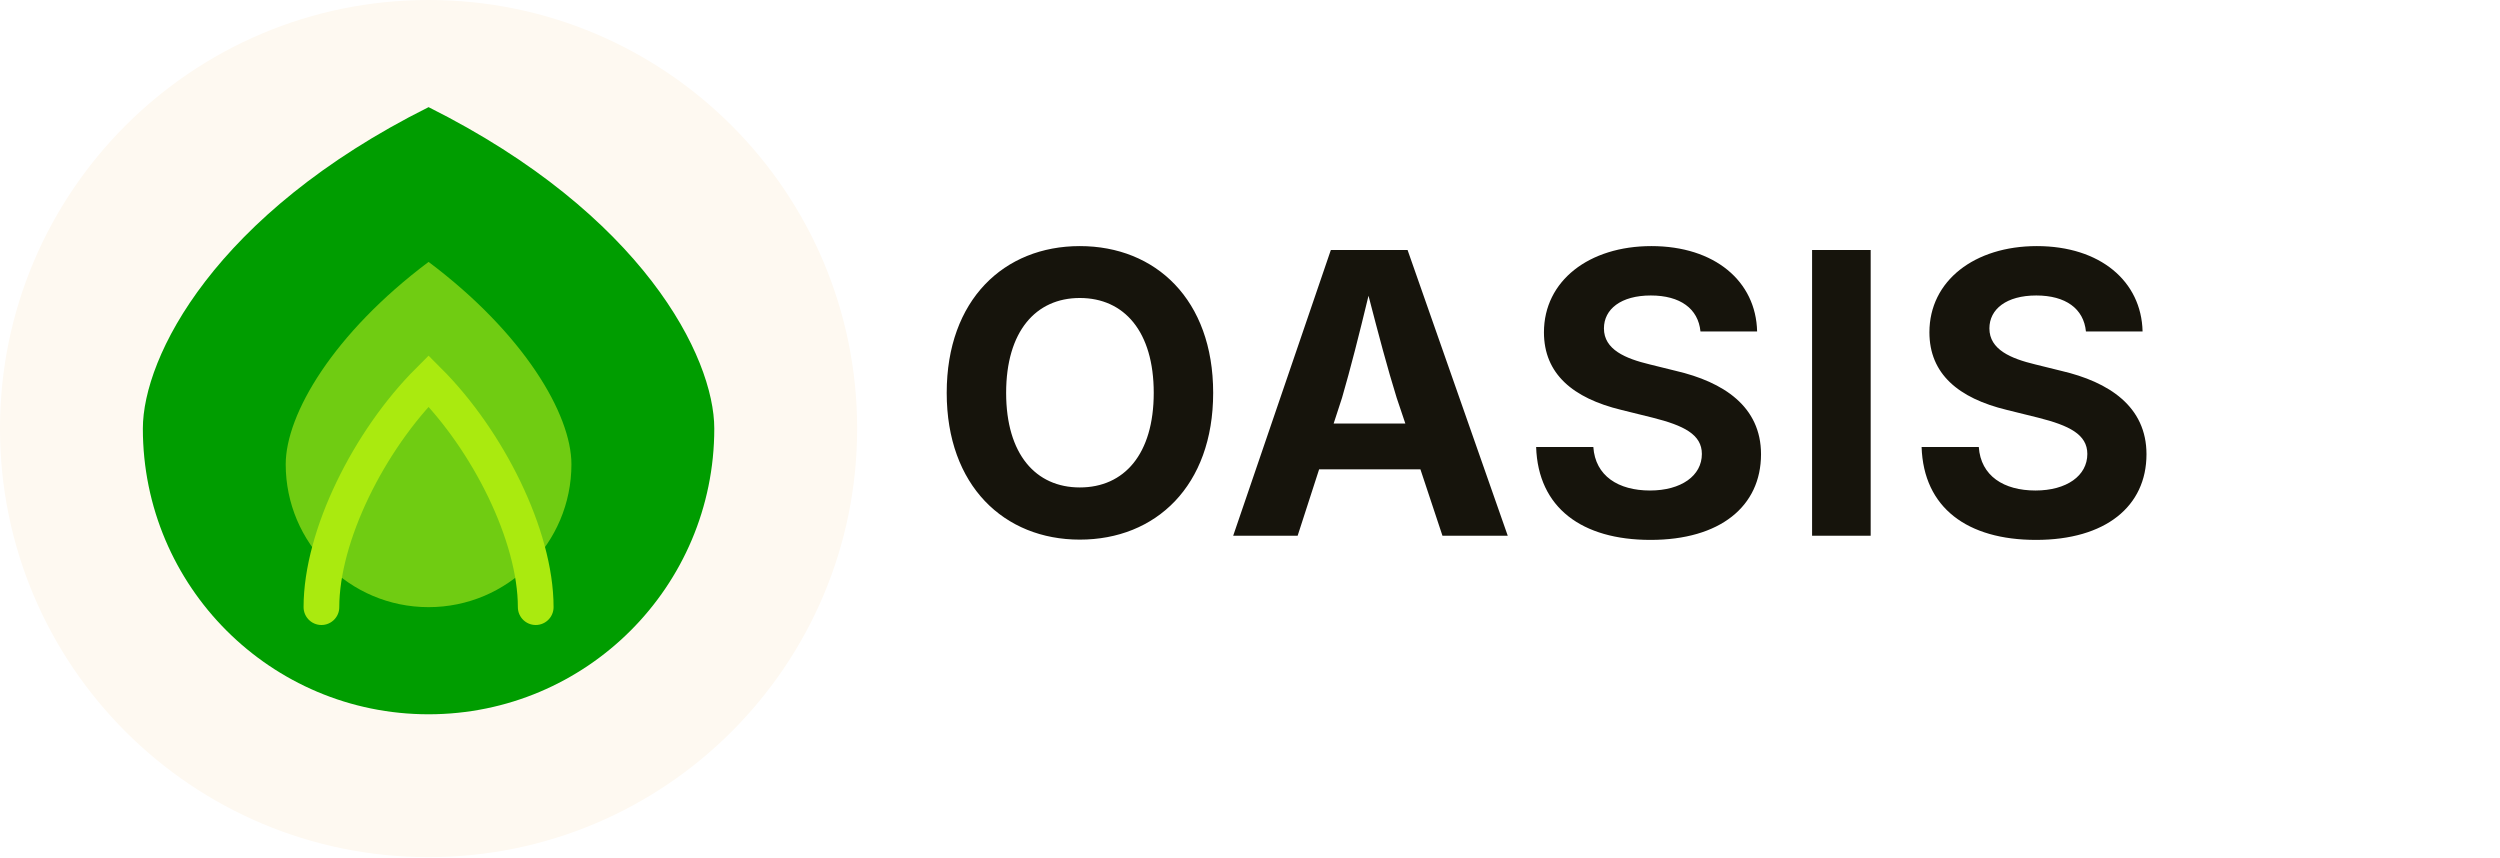
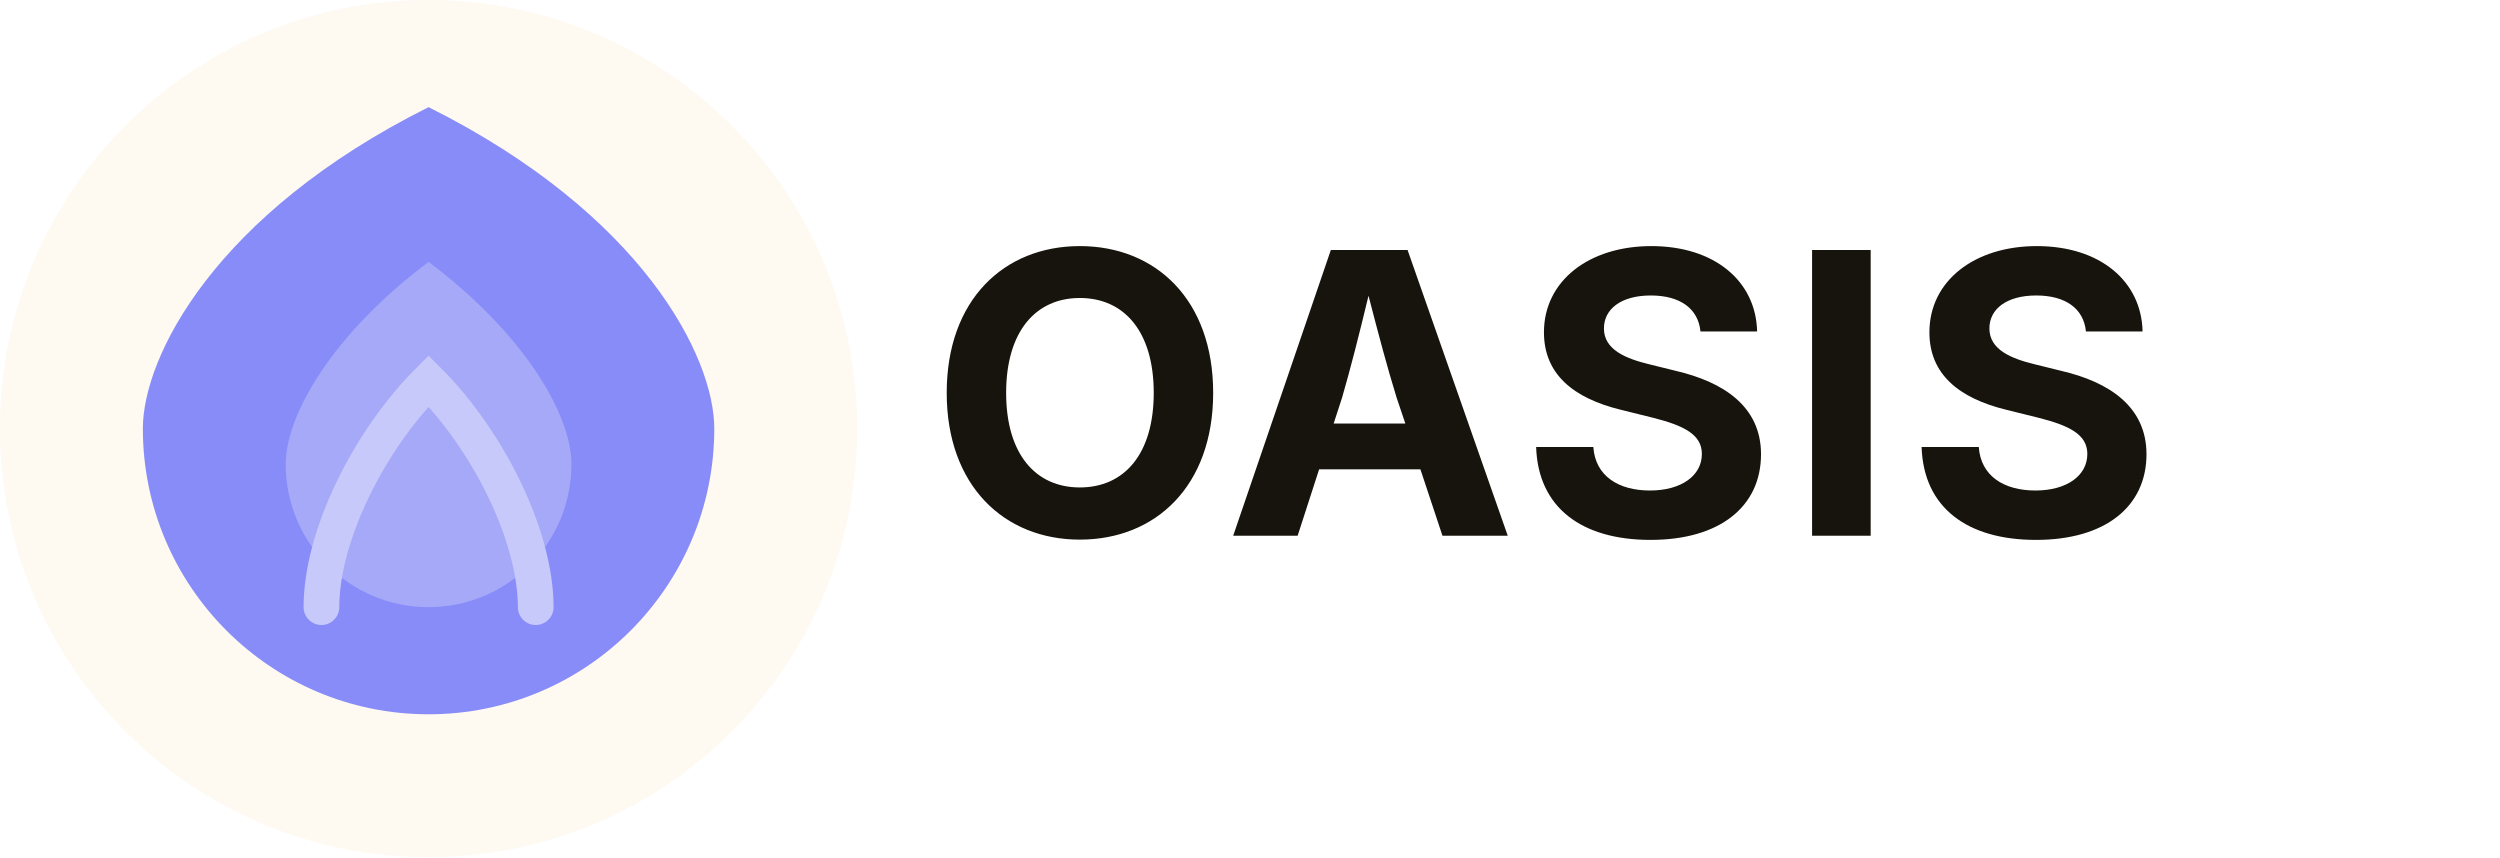
<svg xmlns="http://www.w3.org/2000/svg" width="140" height="48" viewBox="0 0 140 48" fill="none">
  <g id="Symbol">
    <circle cx="24" cy="24" r="24" fill="#FEF9F1" />
-     <path d="M24 40C15.163 40 8 32.837 8 24C8 20 12 12 24 6C36 12 40 20 40 24C40 32.837 32.837 40 24 40Z" fill="#009D00" />
-     <path d="M24 34C19.582 34 16 30.418 16 26C16 23.2 18.667 18.667 24 14.667C29.333 18.667 32 23.2 32 26C32 30.418 28.418 34 24 34Z" fill="#70CC12" />
-     <path d="M18 34C18 30 20.667 24.667 24 21.333C27.333 24.667 30 30 30 34" stroke="#AAEA0F" stroke-width="2" stroke-linecap="round" />
+     <path d="M24 40C15.163 40 8 32.837 8 24C8 20 12 12 24 6C36 12 40 20 40 24C40 32.837 32.837 40 24 40Z" fill="#888CF8" />
+     <path d="M24 34C19.582 34 16 30.418 16 26C16 23.2 18.667 18.667 24 14.667C29.333 18.667 32 23.2 32 26C32 30.418 28.418 34 24 34Z" fill="#A6A9F7" />
+     <path d="M18 34C18 30 20.667 24.667 24 21.333C27.333 24.667 30 30 30 34" stroke="#C7C9FB" stroke-width="2" stroke-linecap="round" />
  </g>
  <g id="Wordmark" fill="#16140C">
    <text x="52" y="30" font-family="Inter, sans-serif" font-size="22" font-weight="700" letter-spacing="0.5">OASIS</text>
  </g>
</svg>
